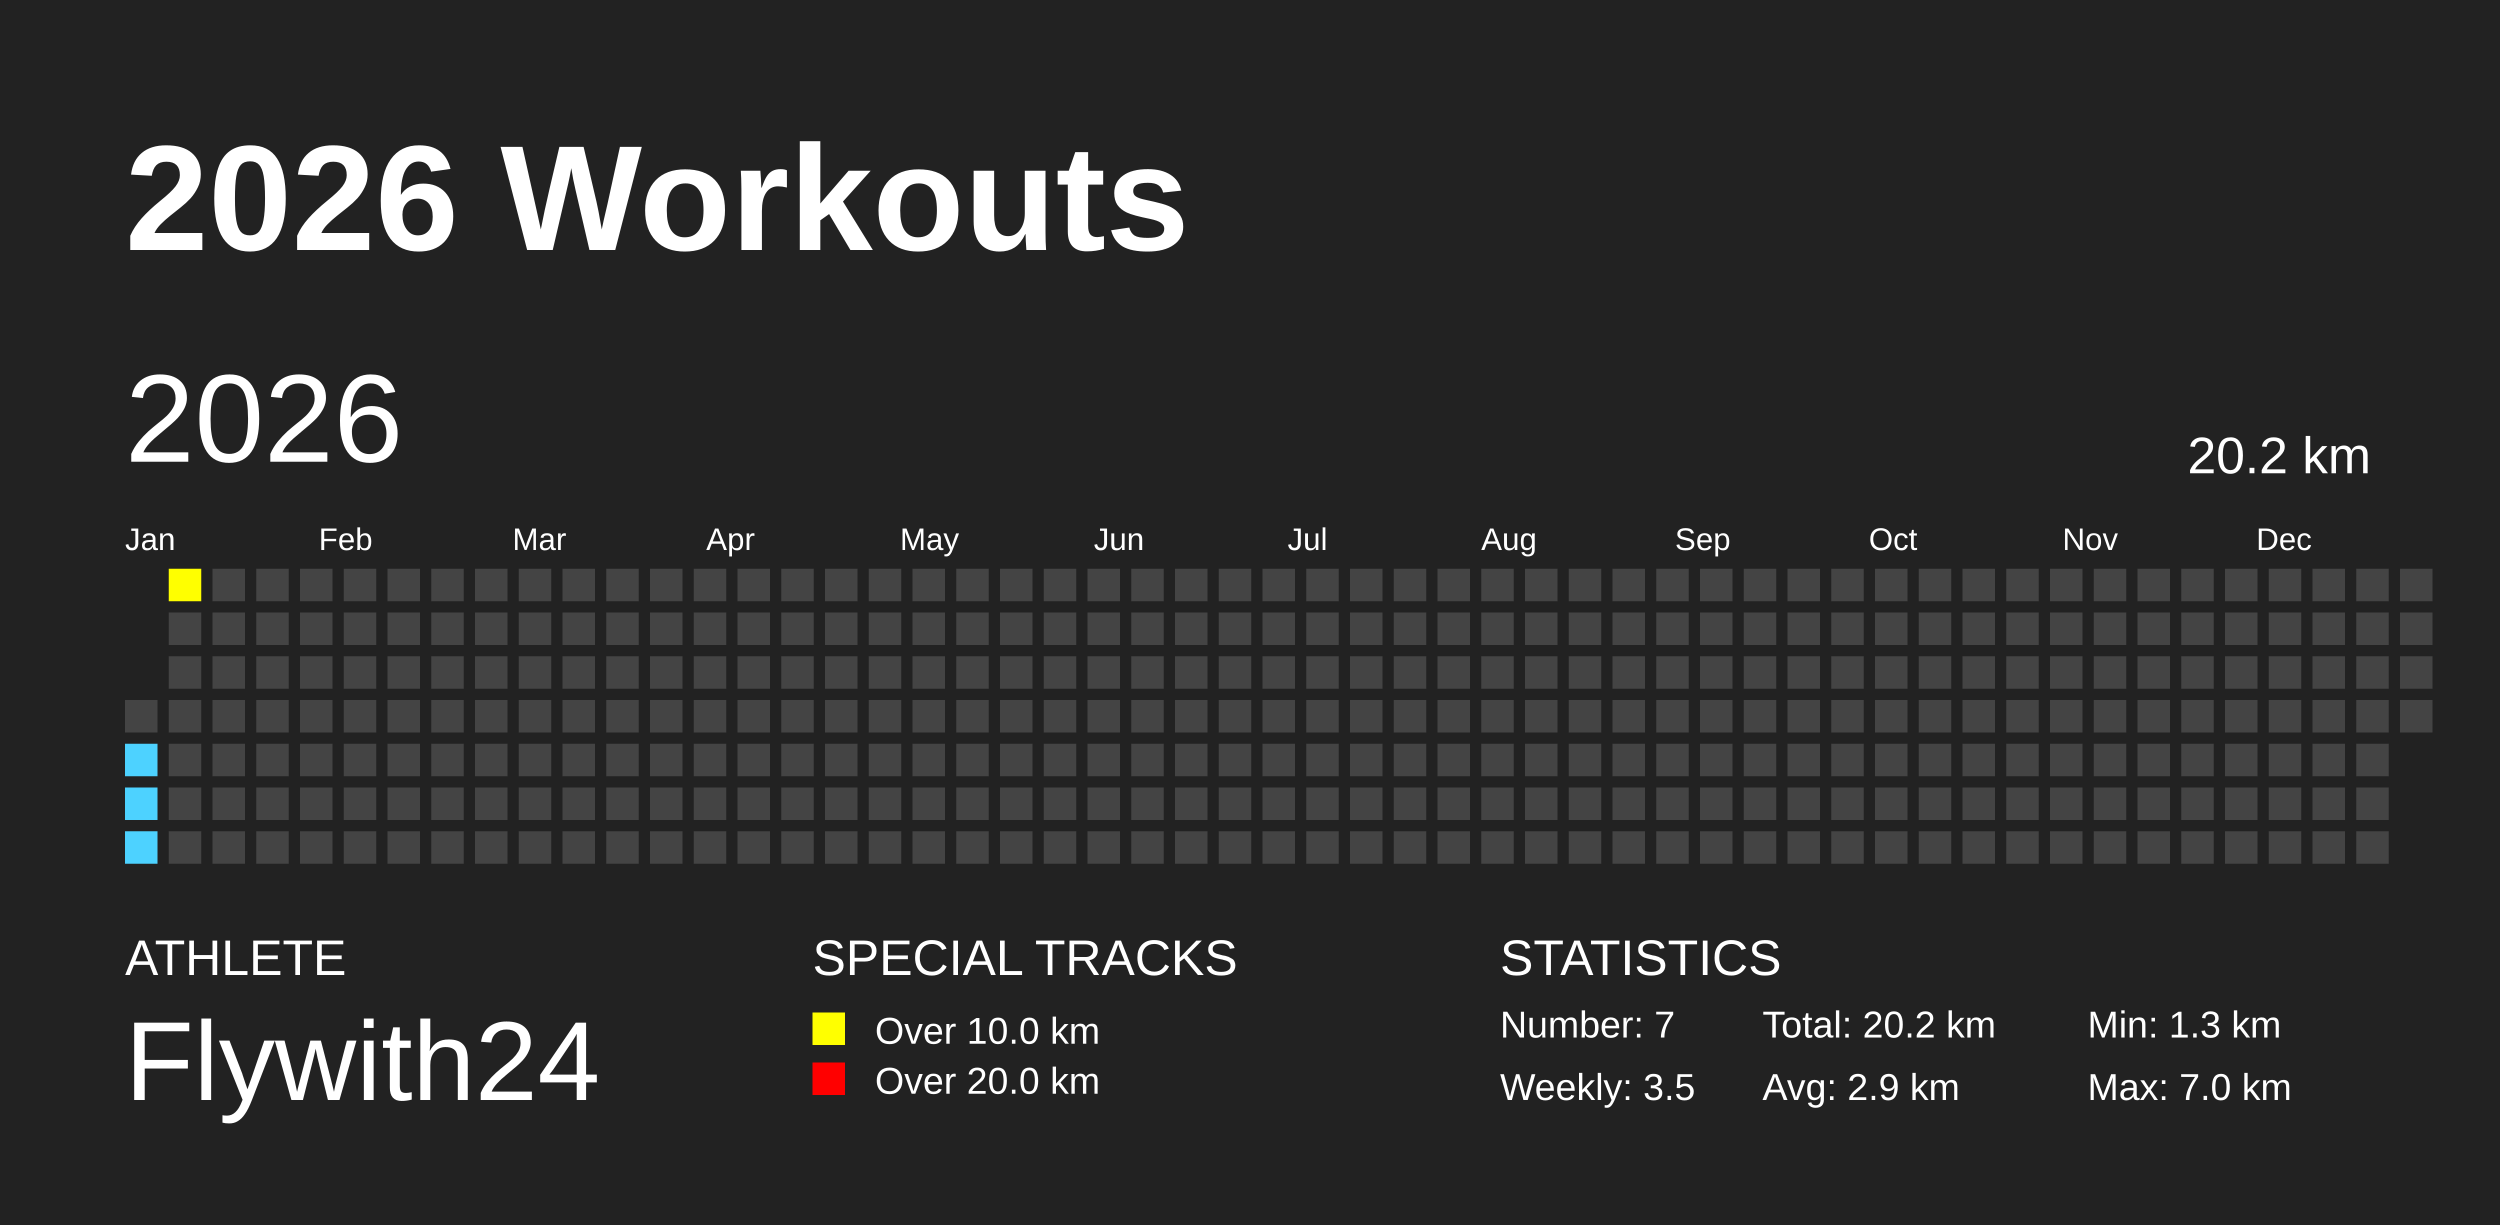
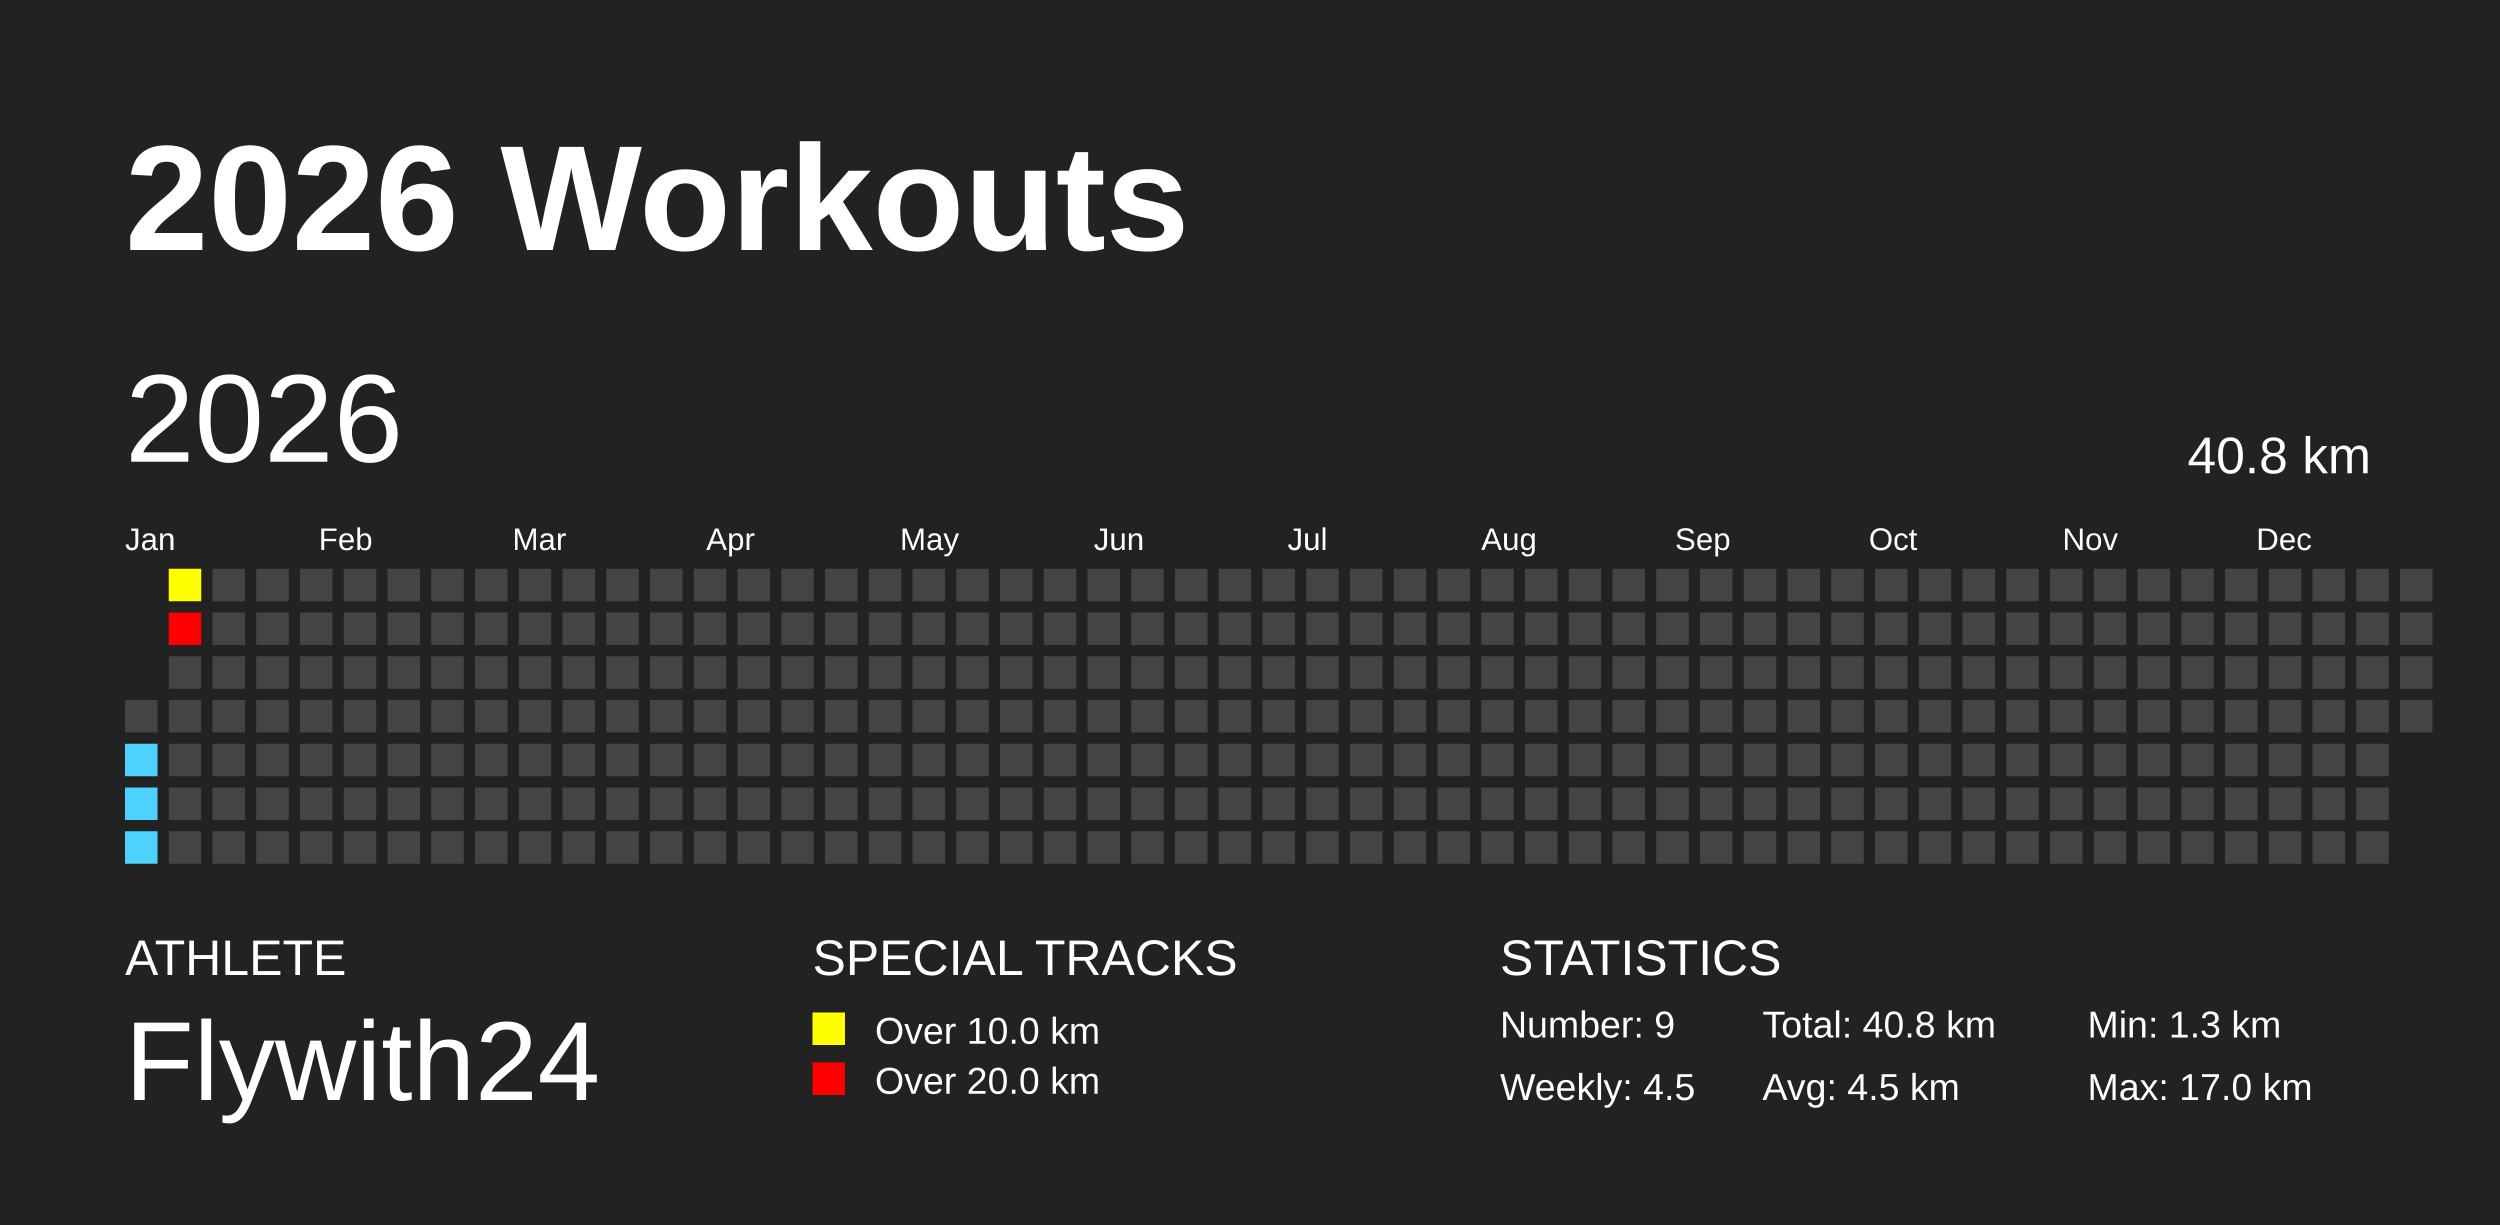
<svg xmlns="http://www.w3.org/2000/svg" baseProfile="full" height="98mm" version="1.1" viewBox="0,0,200,98" width="200mm">
  <defs />
  <rect fill="#222222" height="98" width="200" x="0" y="0" />
  <text fill="#FFFFFF" style="font-size:12px; font-family:Arial; font-weight:bold;" x="10" y="20">2026 Workouts</text>
  <text fill="#FFFFFF" style="font-size:4px; font-family:Arial" x="10" y="78">ATHLETE</text>
  <text fill="#FFFFFF" style="font-size:9px; font-family:Arial" x="10" y="88">Flywith24</text>
  <text fill="#FFFFFF" style="font-size:4px; font-family:Arial" x="65" y="78">SPECIAL TRACKS</text>
  <rect fill="yellow" height="2.6" width="2.6" x="65" y="81" />
  <text fill="#FFFFFF" style="font-size:3px; font-family:Arial" x="70" y="83.5">Over 10.0 km</text>
  <rect fill="red" height="2.6" width="2.6" x="65" y="85" />
  <text fill="#FFFFFF" style="font-size:3px; font-family:Arial" x="70" y="87.5">Over 20.0 km</text>
  <text fill="#FFFFFF" style="font-size:4px; font-family:Arial" x="120" y="78">STATISTICS</text>
-   <text fill="#FFFFFF" style="font-size:3px; font-family:Arial" x="120" y="83">Number: 7</text>
-   <text fill="#FFFFFF" style="font-size:3px; font-family:Arial" x="120" y="88">Weekly: 3.5</text>
-   <text fill="#FFFFFF" style="font-size:3px; font-family:Arial" x="141" y="83">Total: 20.2 km</text>
-   <text fill="#FFFFFF" style="font-size:3px; font-family:Arial" x="141" y="88">Avg: 2.9 km</text>
+   <text fill="#FFFFFF" style="font-size:3px; font-family:Arial" x="120" y="83">Number: 9</text>
+   <text fill="#FFFFFF" style="font-size:3px; font-family:Arial" x="120" y="88">Weekly: 4.5</text>
+   <text fill="#FFFFFF" style="font-size:3px; font-family:Arial" x="141" y="83">Total: 40.8 km</text>
+   <text fill="#FFFFFF" style="font-size:3px; font-family:Arial" x="141" y="88">Avg: 4.5 km</text>
  <text fill="#FFFFFF" style="font-size:3px; font-family:Arial" x="167" y="83">Min: 1.3 km</text>
-   <text fill="#FFFFFF" style="font-size:3px; font-family:Arial" x="167" y="88">Max: 7.0 km</text>
+   <text fill="#FFFFFF" style="font-size:3px; font-family:Arial" x="167" y="88">Max: 17.0 km</text>
  <text dominant-baseline="hanging" fill="#FFFFFF" style="font-size:10.0px; font-family:Arial;" x="10" y="30">2026</text>
-   <text dominant-baseline="hanging" fill="#FFFFFF" style="font-size:4.125px; font-family:Arial;" x="175" y="35">20.2 km</text>
+   <text dominant-baseline="hanging" fill="#FFFFFF" style="font-size:4.125px; font-family:Arial;" x="175" y="35">40.8 km</text>
  <text fill="#FFFFFF" style="font-size:2.5px; font-family:Arial" x="10.0" y="44">Jan</text>
  <text fill="#FFFFFF" style="font-size:2.5px; font-family:Arial" x="25.5" y="44">Feb</text>
  <text fill="#FFFFFF" style="font-size:2.5px; font-family:Arial" x="41.0" y="44">Mar</text>
  <text fill="#FFFFFF" style="font-size:2.5px; font-family:Arial" x="56.5" y="44">Apr</text>
  <text fill="#FFFFFF" style="font-size:2.5px; font-family:Arial" x="72.0" y="44">May</text>
  <text fill="#FFFFFF" style="font-size:2.5px; font-family:Arial" x="87.5" y="44">Jun</text>
  <text fill="#FFFFFF" style="font-size:2.5px; font-family:Arial" x="103.0" y="44">Jul</text>
  <text fill="#FFFFFF" style="font-size:2.5px; font-family:Arial" x="118.5" y="44">Aug</text>
  <text fill="#FFFFFF" style="font-size:2.5px; font-family:Arial" x="134.0" y="44">Sep</text>
  <text fill="#FFFFFF" style="font-size:2.5px; font-family:Arial" x="149.5" y="44">Oct</text>
  <text fill="#FFFFFF" style="font-size:2.5px; font-family:Arial" x="165.0" y="44">Nov</text>
  <text fill="#FFFFFF" style="font-size:2.5px; font-family:Arial" x="180.5" y="44">Dec</text>
  <rect fill="#444444" height="2.6" width="2.6" x="10.0" y="56.0" />
  <rect fill="#4DD2FF" height="2.6" width="2.6" x="10.0" y="59.5" />
  <rect fill="#4DD2FF" height="2.6" width="2.6" x="10.0" y="63.0" />
  <rect fill="#4DD2FF" height="2.6" width="2.6" x="10.0" y="66.5" />
  <rect fill="yellow" height="2.6" width="2.6" x="13.5" y="45.5" />
-   <rect fill="#444444" height="2.6" width="2.6" x="13.5" y="49.0" />
+   <rect fill="red" height="2.6" width="2.6" x="13.5" y="49.0" />
  <rect fill="#444444" height="2.6" width="2.6" x="13.5" y="52.5" />
  <rect fill="#444444" height="2.6" width="2.6" x="13.5" y="56.0" />
  <rect fill="#444444" height="2.6" width="2.6" x="13.5" y="59.5" />
  <rect fill="#444444" height="2.6" width="2.6" x="13.5" y="63.0" />
  <rect fill="#444444" height="2.6" width="2.6" x="13.5" y="66.5" />
  <rect fill="#444444" height="2.6" width="2.6" x="17.0" y="45.5" />
  <rect fill="#444444" height="2.6" width="2.6" x="17.0" y="49.0" />
  <rect fill="#444444" height="2.6" width="2.6" x="17.0" y="52.5" />
  <rect fill="#444444" height="2.6" width="2.6" x="17.0" y="56.0" />
  <rect fill="#444444" height="2.6" width="2.6" x="17.0" y="59.5" />
  <rect fill="#444444" height="2.6" width="2.6" x="17.0" y="63.0" />
  <rect fill="#444444" height="2.6" width="2.6" x="17.0" y="66.5" />
  <rect fill="#444444" height="2.6" width="2.6" x="20.5" y="45.5" />
  <rect fill="#444444" height="2.6" width="2.6" x="20.5" y="49.0" />
  <rect fill="#444444" height="2.6" width="2.6" x="20.5" y="52.5" />
  <rect fill="#444444" height="2.6" width="2.6" x="20.5" y="56.0" />
  <rect fill="#444444" height="2.6" width="2.6" x="20.5" y="59.5" />
  <rect fill="#444444" height="2.6" width="2.6" x="20.5" y="63.0" />
  <rect fill="#444444" height="2.6" width="2.6" x="20.5" y="66.5" />
  <rect fill="#444444" height="2.6" width="2.6" x="24.0" y="45.5" />
  <rect fill="#444444" height="2.6" width="2.6" x="24.0" y="49.0" />
  <rect fill="#444444" height="2.6" width="2.6" x="24.0" y="52.5" />
  <rect fill="#444444" height="2.6" width="2.6" x="24.0" y="56.0" />
  <rect fill="#444444" height="2.6" width="2.6" x="24.0" y="59.5" />
  <rect fill="#444444" height="2.6" width="2.6" x="24.0" y="63.0" />
  <rect fill="#444444" height="2.6" width="2.6" x="24.0" y="66.5" />
  <rect fill="#444444" height="2.6" width="2.6" x="27.5" y="45.5" />
  <rect fill="#444444" height="2.6" width="2.6" x="27.5" y="49.0" />
  <rect fill="#444444" height="2.6" width="2.6" x="27.5" y="52.5" />
  <rect fill="#444444" height="2.6" width="2.6" x="27.5" y="56.0" />
  <rect fill="#444444" height="2.6" width="2.6" x="27.5" y="59.5" />
  <rect fill="#444444" height="2.6" width="2.6" x="27.5" y="63.0" />
  <rect fill="#444444" height="2.6" width="2.6" x="27.5" y="66.5" />
  <rect fill="#444444" height="2.6" width="2.6" x="31.0" y="45.5" />
  <rect fill="#444444" height="2.6" width="2.6" x="31.0" y="49.0" />
  <rect fill="#444444" height="2.6" width="2.6" x="31.0" y="52.5" />
  <rect fill="#444444" height="2.6" width="2.6" x="31.0" y="56.0" />
  <rect fill="#444444" height="2.6" width="2.6" x="31.0" y="59.5" />
  <rect fill="#444444" height="2.6" width="2.6" x="31.0" y="63.0" />
  <rect fill="#444444" height="2.6" width="2.6" x="31.0" y="66.5" />
  <rect fill="#444444" height="2.6" width="2.6" x="34.5" y="45.5" />
  <rect fill="#444444" height="2.6" width="2.6" x="34.5" y="49.0" />
  <rect fill="#444444" height="2.6" width="2.6" x="34.5" y="52.5" />
  <rect fill="#444444" height="2.6" width="2.6" x="34.5" y="56.0" />
  <rect fill="#444444" height="2.6" width="2.6" x="34.5" y="59.5" />
  <rect fill="#444444" height="2.6" width="2.6" x="34.5" y="63.0" />
  <rect fill="#444444" height="2.6" width="2.6" x="34.5" y="66.5" />
  <rect fill="#444444" height="2.6" width="2.6" x="38.0" y="45.5" />
  <rect fill="#444444" height="2.6" width="2.6" x="38.0" y="49.0" />
  <rect fill="#444444" height="2.6" width="2.6" x="38.0" y="52.5" />
  <rect fill="#444444" height="2.6" width="2.6" x="38.0" y="56.0" />
  <rect fill="#444444" height="2.6" width="2.6" x="38.0" y="59.5" />
  <rect fill="#444444" height="2.6" width="2.6" x="38.0" y="63.0" />
  <rect fill="#444444" height="2.6" width="2.6" x="38.0" y="66.5" />
  <rect fill="#444444" height="2.6" width="2.6" x="41.5" y="45.5" />
  <rect fill="#444444" height="2.6" width="2.6" x="41.5" y="49.0" />
  <rect fill="#444444" height="2.6" width="2.6" x="41.5" y="52.5" />
  <rect fill="#444444" height="2.6" width="2.6" x="41.5" y="56.0" />
  <rect fill="#444444" height="2.6" width="2.6" x="41.5" y="59.5" />
  <rect fill="#444444" height="2.6" width="2.6" x="41.5" y="63.0" />
  <rect fill="#444444" height="2.6" width="2.6" x="41.5" y="66.5" />
  <rect fill="#444444" height="2.6" width="2.6" x="45.0" y="45.5" />
  <rect fill="#444444" height="2.6" width="2.6" x="45.0" y="49.0" />
  <rect fill="#444444" height="2.6" width="2.6" x="45.0" y="52.5" />
  <rect fill="#444444" height="2.6" width="2.6" x="45.0" y="56.0" />
  <rect fill="#444444" height="2.6" width="2.6" x="45.0" y="59.5" />
  <rect fill="#444444" height="2.6" width="2.6" x="45.0" y="63.0" />
  <rect fill="#444444" height="2.6" width="2.6" x="45.0" y="66.5" />
  <rect fill="#444444" height="2.6" width="2.6" x="48.5" y="45.5" />
  <rect fill="#444444" height="2.6" width="2.6" x="48.5" y="49.0" />
  <rect fill="#444444" height="2.6" width="2.6" x="48.5" y="52.5" />
  <rect fill="#444444" height="2.6" width="2.6" x="48.5" y="56.0" />
  <rect fill="#444444" height="2.6" width="2.6" x="48.5" y="59.5" />
  <rect fill="#444444" height="2.6" width="2.6" x="48.5" y="63.0" />
  <rect fill="#444444" height="2.6" width="2.6" x="48.5" y="66.5" />
  <rect fill="#444444" height="2.6" width="2.6" x="52.0" y="45.5" />
  <rect fill="#444444" height="2.6" width="2.6" x="52.0" y="49.0" />
  <rect fill="#444444" height="2.6" width="2.6" x="52.0" y="52.5" />
  <rect fill="#444444" height="2.6" width="2.6" x="52.0" y="56.0" />
  <rect fill="#444444" height="2.6" width="2.6" x="52.0" y="59.5" />
  <rect fill="#444444" height="2.6" width="2.6" x="52.0" y="63.0" />
  <rect fill="#444444" height="2.6" width="2.6" x="52.0" y="66.5" />
  <rect fill="#444444" height="2.6" width="2.6" x="55.5" y="45.5" />
  <rect fill="#444444" height="2.6" width="2.6" x="55.5" y="49.0" />
  <rect fill="#444444" height="2.6" width="2.6" x="55.5" y="52.5" />
  <rect fill="#444444" height="2.6" width="2.6" x="55.5" y="56.0" />
  <rect fill="#444444" height="2.6" width="2.6" x="55.5" y="59.5" />
  <rect fill="#444444" height="2.6" width="2.6" x="55.5" y="63.0" />
  <rect fill="#444444" height="2.6" width="2.6" x="55.5" y="66.5" />
  <rect fill="#444444" height="2.6" width="2.6" x="59.0" y="45.5" />
  <rect fill="#444444" height="2.6" width="2.6" x="59.0" y="49.0" />
  <rect fill="#444444" height="2.6" width="2.6" x="59.0" y="52.5" />
  <rect fill="#444444" height="2.6" width="2.6" x="59.0" y="56.0" />
  <rect fill="#444444" height="2.6" width="2.6" x="59.0" y="59.5" />
  <rect fill="#444444" height="2.6" width="2.6" x="59.0" y="63.0" />
  <rect fill="#444444" height="2.6" width="2.6" x="59.0" y="66.5" />
  <rect fill="#444444" height="2.6" width="2.6" x="62.5" y="45.5" />
  <rect fill="#444444" height="2.6" width="2.6" x="62.5" y="49.0" />
  <rect fill="#444444" height="2.6" width="2.6" x="62.5" y="52.5" />
  <rect fill="#444444" height="2.6" width="2.6" x="62.5" y="56.0" />
  <rect fill="#444444" height="2.6" width="2.6" x="62.5" y="59.5" />
  <rect fill="#444444" height="2.6" width="2.6" x="62.5" y="63.0" />
  <rect fill="#444444" height="2.6" width="2.6" x="62.5" y="66.5" />
  <rect fill="#444444" height="2.6" width="2.6" x="66.0" y="45.5" />
  <rect fill="#444444" height="2.6" width="2.6" x="66.0" y="49.0" />
  <rect fill="#444444" height="2.6" width="2.6" x="66.0" y="52.5" />
  <rect fill="#444444" height="2.6" width="2.6" x="66.0" y="56.0" />
  <rect fill="#444444" height="2.6" width="2.6" x="66.0" y="59.5" />
  <rect fill="#444444" height="2.6" width="2.6" x="66.0" y="63.0" />
  <rect fill="#444444" height="2.6" width="2.6" x="66.0" y="66.5" />
  <rect fill="#444444" height="2.6" width="2.6" x="69.5" y="45.5" />
  <rect fill="#444444" height="2.6" width="2.6" x="69.5" y="49.0" />
  <rect fill="#444444" height="2.6" width="2.6" x="69.5" y="52.5" />
  <rect fill="#444444" height="2.6" width="2.6" x="69.5" y="56.0" />
  <rect fill="#444444" height="2.6" width="2.6" x="69.5" y="59.5" />
  <rect fill="#444444" height="2.6" width="2.6" x="69.5" y="63.0" />
  <rect fill="#444444" height="2.6" width="2.6" x="69.5" y="66.5" />
  <rect fill="#444444" height="2.6" width="2.6" x="73.0" y="45.5" />
  <rect fill="#444444" height="2.6" width="2.6" x="73.0" y="49.0" />
  <rect fill="#444444" height="2.6" width="2.6" x="73.0" y="52.5" />
  <rect fill="#444444" height="2.6" width="2.6" x="73.0" y="56.0" />
  <rect fill="#444444" height="2.6" width="2.6" x="73.0" y="59.5" />
  <rect fill="#444444" height="2.6" width="2.6" x="73.0" y="63.0" />
  <rect fill="#444444" height="2.6" width="2.6" x="73.0" y="66.5" />
  <rect fill="#444444" height="2.6" width="2.6" x="76.5" y="45.5" />
  <rect fill="#444444" height="2.6" width="2.6" x="76.5" y="49.0" />
  <rect fill="#444444" height="2.6" width="2.6" x="76.5" y="52.5" />
  <rect fill="#444444" height="2.6" width="2.6" x="76.5" y="56.0" />
  <rect fill="#444444" height="2.6" width="2.6" x="76.5" y="59.5" />
  <rect fill="#444444" height="2.6" width="2.6" x="76.5" y="63.0" />
  <rect fill="#444444" height="2.6" width="2.6" x="76.5" y="66.5" />
  <rect fill="#444444" height="2.6" width="2.6" x="80.0" y="45.5" />
  <rect fill="#444444" height="2.6" width="2.6" x="80.0" y="49.0" />
  <rect fill="#444444" height="2.6" width="2.6" x="80.0" y="52.5" />
  <rect fill="#444444" height="2.6" width="2.6" x="80.0" y="56.0" />
  <rect fill="#444444" height="2.6" width="2.6" x="80.0" y="59.5" />
  <rect fill="#444444" height="2.6" width="2.6" x="80.0" y="63.0" />
  <rect fill="#444444" height="2.6" width="2.6" x="80.0" y="66.5" />
  <rect fill="#444444" height="2.6" width="2.6" x="83.5" y="45.5" />
  <rect fill="#444444" height="2.6" width="2.6" x="83.5" y="49.0" />
  <rect fill="#444444" height="2.6" width="2.6" x="83.5" y="52.5" />
  <rect fill="#444444" height="2.6" width="2.6" x="83.5" y="56.0" />
  <rect fill="#444444" height="2.6" width="2.6" x="83.5" y="59.5" />
  <rect fill="#444444" height="2.6" width="2.6" x="83.5" y="63.0" />
  <rect fill="#444444" height="2.6" width="2.6" x="83.5" y="66.5" />
  <rect fill="#444444" height="2.6" width="2.6" x="87.0" y="45.5" />
  <rect fill="#444444" height="2.6" width="2.6" x="87.0" y="49.0" />
  <rect fill="#444444" height="2.6" width="2.6" x="87.0" y="52.5" />
  <rect fill="#444444" height="2.6" width="2.6" x="87.0" y="56.0" />
  <rect fill="#444444" height="2.6" width="2.6" x="87.0" y="59.5" />
  <rect fill="#444444" height="2.6" width="2.6" x="87.0" y="63.0" />
  <rect fill="#444444" height="2.6" width="2.6" x="87.0" y="66.5" />
  <rect fill="#444444" height="2.6" width="2.6" x="90.5" y="45.5" />
  <rect fill="#444444" height="2.6" width="2.6" x="90.5" y="49.0" />
  <rect fill="#444444" height="2.6" width="2.6" x="90.5" y="52.5" />
  <rect fill="#444444" height="2.6" width="2.6" x="90.5" y="56.0" />
  <rect fill="#444444" height="2.6" width="2.6" x="90.5" y="59.5" />
  <rect fill="#444444" height="2.6" width="2.6" x="90.5" y="63.0" />
  <rect fill="#444444" height="2.6" width="2.6" x="90.5" y="66.5" />
  <rect fill="#444444" height="2.6" width="2.6" x="94.0" y="45.5" />
  <rect fill="#444444" height="2.6" width="2.6" x="94.0" y="49.0" />
  <rect fill="#444444" height="2.6" width="2.6" x="94.0" y="52.5" />
  <rect fill="#444444" height="2.6" width="2.6" x="94.0" y="56.0" />
  <rect fill="#444444" height="2.6" width="2.6" x="94.0" y="59.5" />
  <rect fill="#444444" height="2.6" width="2.6" x="94.0" y="63.0" />
  <rect fill="#444444" height="2.6" width="2.6" x="94.0" y="66.5" />
  <rect fill="#444444" height="2.6" width="2.6" x="97.5" y="45.5" />
  <rect fill="#444444" height="2.6" width="2.6" x="97.5" y="49.0" />
  <rect fill="#444444" height="2.6" width="2.6" x="97.5" y="52.5" />
  <rect fill="#444444" height="2.6" width="2.6" x="97.5" y="56.0" />
  <rect fill="#444444" height="2.6" width="2.6" x="97.5" y="59.5" />
  <rect fill="#444444" height="2.6" width="2.6" x="97.5" y="63.0" />
  <rect fill="#444444" height="2.6" width="2.6" x="97.5" y="66.5" />
  <rect fill="#444444" height="2.6" width="2.6" x="101.0" y="45.5" />
  <rect fill="#444444" height="2.6" width="2.6" x="101.0" y="49.0" />
  <rect fill="#444444" height="2.6" width="2.6" x="101.0" y="52.5" />
  <rect fill="#444444" height="2.6" width="2.6" x="101.0" y="56.0" />
  <rect fill="#444444" height="2.6" width="2.6" x="101.0" y="59.5" />
  <rect fill="#444444" height="2.6" width="2.6" x="101.0" y="63.0" />
  <rect fill="#444444" height="2.6" width="2.6" x="101.0" y="66.5" />
  <rect fill="#444444" height="2.6" width="2.6" x="104.5" y="45.5" />
  <rect fill="#444444" height="2.6" width="2.6" x="104.5" y="49.0" />
  <rect fill="#444444" height="2.6" width="2.6" x="104.5" y="52.5" />
  <rect fill="#444444" height="2.6" width="2.6" x="104.5" y="56.0" />
  <rect fill="#444444" height="2.6" width="2.6" x="104.5" y="59.5" />
  <rect fill="#444444" height="2.6" width="2.6" x="104.5" y="63.0" />
  <rect fill="#444444" height="2.6" width="2.6" x="104.5" y="66.5" />
  <rect fill="#444444" height="2.6" width="2.6" x="108.0" y="45.5" />
  <rect fill="#444444" height="2.6" width="2.6" x="108.0" y="49.0" />
  <rect fill="#444444" height="2.6" width="2.6" x="108.0" y="52.5" />
  <rect fill="#444444" height="2.6" width="2.6" x="108.0" y="56.0" />
  <rect fill="#444444" height="2.6" width="2.6" x="108.0" y="59.5" />
  <rect fill="#444444" height="2.6" width="2.6" x="108.0" y="63.0" />
  <rect fill="#444444" height="2.6" width="2.6" x="108.0" y="66.5" />
  <rect fill="#444444" height="2.6" width="2.6" x="111.5" y="45.5" />
  <rect fill="#444444" height="2.6" width="2.6" x="111.5" y="49.0" />
  <rect fill="#444444" height="2.6" width="2.6" x="111.5" y="52.5" />
  <rect fill="#444444" height="2.6" width="2.6" x="111.5" y="56.0" />
  <rect fill="#444444" height="2.6" width="2.6" x="111.5" y="59.5" />
  <rect fill="#444444" height="2.6" width="2.6" x="111.5" y="63.0" />
  <rect fill="#444444" height="2.6" width="2.6" x="111.5" y="66.5" />
  <rect fill="#444444" height="2.6" width="2.6" x="115.0" y="45.5" />
  <rect fill="#444444" height="2.6" width="2.6" x="115.0" y="49.0" />
  <rect fill="#444444" height="2.6" width="2.6" x="115.0" y="52.5" />
  <rect fill="#444444" height="2.6" width="2.6" x="115.0" y="56.0" />
  <rect fill="#444444" height="2.6" width="2.6" x="115.0" y="59.5" />
  <rect fill="#444444" height="2.6" width="2.6" x="115.0" y="63.0" />
  <rect fill="#444444" height="2.6" width="2.6" x="115.0" y="66.5" />
  <rect fill="#444444" height="2.6" width="2.6" x="118.5" y="45.5" />
  <rect fill="#444444" height="2.6" width="2.6" x="118.5" y="49.0" />
  <rect fill="#444444" height="2.6" width="2.6" x="118.5" y="52.5" />
  <rect fill="#444444" height="2.6" width="2.6" x="118.5" y="56.0" />
  <rect fill="#444444" height="2.6" width="2.6" x="118.5" y="59.5" />
  <rect fill="#444444" height="2.6" width="2.6" x="118.5" y="63.0" />
  <rect fill="#444444" height="2.6" width="2.6" x="118.5" y="66.5" />
  <rect fill="#444444" height="2.6" width="2.6" x="122.0" y="45.5" />
  <rect fill="#444444" height="2.6" width="2.6" x="122.0" y="49.0" />
  <rect fill="#444444" height="2.6" width="2.6" x="122.0" y="52.5" />
  <rect fill="#444444" height="2.6" width="2.6" x="122.0" y="56.0" />
  <rect fill="#444444" height="2.6" width="2.6" x="122.0" y="59.5" />
  <rect fill="#444444" height="2.6" width="2.6" x="122.0" y="63.0" />
  <rect fill="#444444" height="2.6" width="2.6" x="122.0" y="66.5" />
  <rect fill="#444444" height="2.6" width="2.6" x="125.5" y="45.5" />
  <rect fill="#444444" height="2.6" width="2.6" x="125.5" y="49.0" />
  <rect fill="#444444" height="2.6" width="2.6" x="125.5" y="52.5" />
  <rect fill="#444444" height="2.6" width="2.6" x="125.5" y="56.0" />
  <rect fill="#444444" height="2.6" width="2.6" x="125.5" y="59.5" />
  <rect fill="#444444" height="2.6" width="2.6" x="125.5" y="63.0" />
  <rect fill="#444444" height="2.6" width="2.6" x="125.5" y="66.5" />
  <rect fill="#444444" height="2.6" width="2.6" x="129.0" y="45.5" />
  <rect fill="#444444" height="2.6" width="2.6" x="129.0" y="49.0" />
  <rect fill="#444444" height="2.6" width="2.6" x="129.0" y="52.5" />
  <rect fill="#444444" height="2.6" width="2.6" x="129.0" y="56.0" />
  <rect fill="#444444" height="2.6" width="2.6" x="129.0" y="59.5" />
  <rect fill="#444444" height="2.6" width="2.6" x="129.0" y="63.0" />
  <rect fill="#444444" height="2.6" width="2.6" x="129.0" y="66.5" />
  <rect fill="#444444" height="2.6" width="2.6" x="132.5" y="45.5" />
  <rect fill="#444444" height="2.6" width="2.6" x="132.5" y="49.0" />
  <rect fill="#444444" height="2.6" width="2.6" x="132.5" y="52.5" />
  <rect fill="#444444" height="2.6" width="2.6" x="132.5" y="56.0" />
  <rect fill="#444444" height="2.6" width="2.6" x="132.5" y="59.5" />
  <rect fill="#444444" height="2.6" width="2.6" x="132.5" y="63.0" />
  <rect fill="#444444" height="2.6" width="2.6" x="132.5" y="66.5" />
  <rect fill="#444444" height="2.6" width="2.6" x="136.0" y="45.5" />
  <rect fill="#444444" height="2.6" width="2.6" x="136.0" y="49.0" />
  <rect fill="#444444" height="2.6" width="2.6" x="136.0" y="52.5" />
  <rect fill="#444444" height="2.6" width="2.6" x="136.0" y="56.0" />
  <rect fill="#444444" height="2.6" width="2.6" x="136.0" y="59.5" />
  <rect fill="#444444" height="2.6" width="2.6" x="136.0" y="63.0" />
  <rect fill="#444444" height="2.6" width="2.6" x="136.0" y="66.5" />
  <rect fill="#444444" height="2.6" width="2.6" x="139.5" y="45.5" />
  <rect fill="#444444" height="2.6" width="2.6" x="139.5" y="49.0" />
  <rect fill="#444444" height="2.6" width="2.6" x="139.5" y="52.5" />
  <rect fill="#444444" height="2.6" width="2.6" x="139.5" y="56.0" />
  <rect fill="#444444" height="2.6" width="2.6" x="139.5" y="59.5" />
  <rect fill="#444444" height="2.6" width="2.6" x="139.5" y="63.0" />
  <rect fill="#444444" height="2.6" width="2.6" x="139.5" y="66.5" />
  <rect fill="#444444" height="2.6" width="2.6" x="143.0" y="45.5" />
  <rect fill="#444444" height="2.6" width="2.6" x="143.0" y="49.0" />
  <rect fill="#444444" height="2.6" width="2.6" x="143.0" y="52.5" />
  <rect fill="#444444" height="2.6" width="2.6" x="143.0" y="56.0" />
  <rect fill="#444444" height="2.6" width="2.6" x="143.0" y="59.5" />
  <rect fill="#444444" height="2.6" width="2.6" x="143.0" y="63.0" />
  <rect fill="#444444" height="2.6" width="2.6" x="143.0" y="66.5" />
  <rect fill="#444444" height="2.6" width="2.6" x="146.5" y="45.5" />
  <rect fill="#444444" height="2.6" width="2.6" x="146.5" y="49.0" />
  <rect fill="#444444" height="2.6" width="2.6" x="146.5" y="52.5" />
  <rect fill="#444444" height="2.6" width="2.6" x="146.5" y="56.0" />
  <rect fill="#444444" height="2.6" width="2.6" x="146.5" y="59.5" />
  <rect fill="#444444" height="2.6" width="2.6" x="146.5" y="63.0" />
  <rect fill="#444444" height="2.6" width="2.6" x="146.5" y="66.5" />
  <rect fill="#444444" height="2.6" width="2.6" x="150.0" y="45.5" />
  <rect fill="#444444" height="2.6" width="2.6" x="150.0" y="49.0" />
  <rect fill="#444444" height="2.6" width="2.6" x="150.0" y="52.5" />
  <rect fill="#444444" height="2.6" width="2.6" x="150.0" y="56.0" />
  <rect fill="#444444" height="2.6" width="2.6" x="150.0" y="59.5" />
  <rect fill="#444444" height="2.6" width="2.6" x="150.0" y="63.0" />
  <rect fill="#444444" height="2.6" width="2.6" x="150.0" y="66.5" />
  <rect fill="#444444" height="2.6" width="2.6" x="153.5" y="45.5" />
  <rect fill="#444444" height="2.6" width="2.6" x="153.5" y="49.0" />
  <rect fill="#444444" height="2.6" width="2.6" x="153.5" y="52.5" />
  <rect fill="#444444" height="2.6" width="2.6" x="153.5" y="56.0" />
  <rect fill="#444444" height="2.6" width="2.6" x="153.5" y="59.5" />
  <rect fill="#444444" height="2.6" width="2.6" x="153.5" y="63.0" />
  <rect fill="#444444" height="2.6" width="2.6" x="153.5" y="66.5" />
  <rect fill="#444444" height="2.6" width="2.6" x="157.0" y="45.5" />
  <rect fill="#444444" height="2.6" width="2.6" x="157.0" y="49.0" />
  <rect fill="#444444" height="2.6" width="2.6" x="157.0" y="52.5" />
  <rect fill="#444444" height="2.6" width="2.6" x="157.0" y="56.0" />
  <rect fill="#444444" height="2.6" width="2.6" x="157.0" y="59.5" />
  <rect fill="#444444" height="2.6" width="2.6" x="157.0" y="63.0" />
  <rect fill="#444444" height="2.6" width="2.6" x="157.0" y="66.5" />
  <rect fill="#444444" height="2.6" width="2.6" x="160.5" y="45.5" />
  <rect fill="#444444" height="2.6" width="2.6" x="160.5" y="49.0" />
  <rect fill="#444444" height="2.6" width="2.6" x="160.5" y="52.5" />
  <rect fill="#444444" height="2.6" width="2.6" x="160.5" y="56.0" />
  <rect fill="#444444" height="2.6" width="2.6" x="160.5" y="59.5" />
  <rect fill="#444444" height="2.6" width="2.6" x="160.5" y="63.0" />
  <rect fill="#444444" height="2.6" width="2.6" x="160.5" y="66.5" />
  <rect fill="#444444" height="2.6" width="2.6" x="164.0" y="45.5" />
  <rect fill="#444444" height="2.6" width="2.6" x="164.0" y="49.0" />
  <rect fill="#444444" height="2.6" width="2.6" x="164.0" y="52.5" />
  <rect fill="#444444" height="2.6" width="2.6" x="164.0" y="56.0" />
  <rect fill="#444444" height="2.6" width="2.6" x="164.0" y="59.5" />
  <rect fill="#444444" height="2.6" width="2.6" x="164.0" y="63.0" />
  <rect fill="#444444" height="2.6" width="2.6" x="164.0" y="66.5" />
  <rect fill="#444444" height="2.6" width="2.6" x="167.5" y="45.5" />
  <rect fill="#444444" height="2.6" width="2.6" x="167.5" y="49.0" />
  <rect fill="#444444" height="2.6" width="2.6" x="167.5" y="52.5" />
  <rect fill="#444444" height="2.6" width="2.6" x="167.5" y="56.0" />
  <rect fill="#444444" height="2.6" width="2.6" x="167.5" y="59.5" />
  <rect fill="#444444" height="2.6" width="2.6" x="167.5" y="63.0" />
  <rect fill="#444444" height="2.6" width="2.6" x="167.5" y="66.5" />
  <rect fill="#444444" height="2.6" width="2.6" x="171.0" y="45.5" />
  <rect fill="#444444" height="2.6" width="2.6" x="171.0" y="49.0" />
  <rect fill="#444444" height="2.6" width="2.6" x="171.0" y="52.5" />
  <rect fill="#444444" height="2.6" width="2.6" x="171.0" y="56.0" />
  <rect fill="#444444" height="2.6" width="2.6" x="171.0" y="59.5" />
  <rect fill="#444444" height="2.6" width="2.6" x="171.0" y="63.0" />
  <rect fill="#444444" height="2.6" width="2.6" x="171.0" y="66.5" />
  <rect fill="#444444" height="2.6" width="2.6" x="174.5" y="45.5" />
  <rect fill="#444444" height="2.6" width="2.6" x="174.5" y="49.0" />
  <rect fill="#444444" height="2.6" width="2.6" x="174.5" y="52.5" />
  <rect fill="#444444" height="2.6" width="2.6" x="174.5" y="56.0" />
  <rect fill="#444444" height="2.6" width="2.6" x="174.5" y="59.5" />
  <rect fill="#444444" height="2.6" width="2.6" x="174.5" y="63.0" />
  <rect fill="#444444" height="2.6" width="2.6" x="174.5" y="66.5" />
  <rect fill="#444444" height="2.6" width="2.6" x="178.0" y="45.5" />
  <rect fill="#444444" height="2.6" width="2.6" x="178.0" y="49.0" />
  <rect fill="#444444" height="2.6" width="2.6" x="178.0" y="52.5" />
  <rect fill="#444444" height="2.6" width="2.6" x="178.0" y="56.0" />
  <rect fill="#444444" height="2.6" width="2.6" x="178.0" y="59.5" />
  <rect fill="#444444" height="2.6" width="2.6" x="178.0" y="63.0" />
  <rect fill="#444444" height="2.6" width="2.6" x="178.0" y="66.5" />
  <rect fill="#444444" height="2.6" width="2.6" x="181.5" y="45.5" />
  <rect fill="#444444" height="2.6" width="2.6" x="181.5" y="49.0" />
  <rect fill="#444444" height="2.6" width="2.6" x="181.5" y="52.5" />
  <rect fill="#444444" height="2.6" width="2.6" x="181.5" y="56.0" />
  <rect fill="#444444" height="2.6" width="2.6" x="181.5" y="59.5" />
  <rect fill="#444444" height="2.6" width="2.6" x="181.5" y="63.0" />
  <rect fill="#444444" height="2.6" width="2.6" x="181.5" y="66.5" />
  <rect fill="#444444" height="2.6" width="2.6" x="185.0" y="45.5" />
  <rect fill="#444444" height="2.6" width="2.6" x="185.0" y="49.0" />
  <rect fill="#444444" height="2.6" width="2.6" x="185.0" y="52.5" />
  <rect fill="#444444" height="2.6" width="2.6" x="185.0" y="56.0" />
  <rect fill="#444444" height="2.6" width="2.6" x="185.0" y="59.5" />
  <rect fill="#444444" height="2.6" width="2.6" x="185.0" y="63.0" />
  <rect fill="#444444" height="2.6" width="2.6" x="185.0" y="66.5" />
  <rect fill="#444444" height="2.6" width="2.6" x="188.5" y="45.5" />
  <rect fill="#444444" height="2.6" width="2.6" x="188.5" y="49.0" />
  <rect fill="#444444" height="2.6" width="2.6" x="188.5" y="52.5" />
  <rect fill="#444444" height="2.6" width="2.6" x="188.5" y="56.0" />
  <rect fill="#444444" height="2.6" width="2.6" x="188.5" y="59.5" />
  <rect fill="#444444" height="2.6" width="2.6" x="188.5" y="63.0" />
  <rect fill="#444444" height="2.6" width="2.6" x="188.5" y="66.5" />
  <rect fill="#444444" height="2.6" width="2.6" x="192.0" y="45.5" />
  <rect fill="#444444" height="2.6" width="2.6" x="192.0" y="49.0" />
  <rect fill="#444444" height="2.6" width="2.6" x="192.0" y="52.5" />
  <rect fill="#444444" height="2.6" width="2.6" x="192.0" y="56.0" />
</svg>
